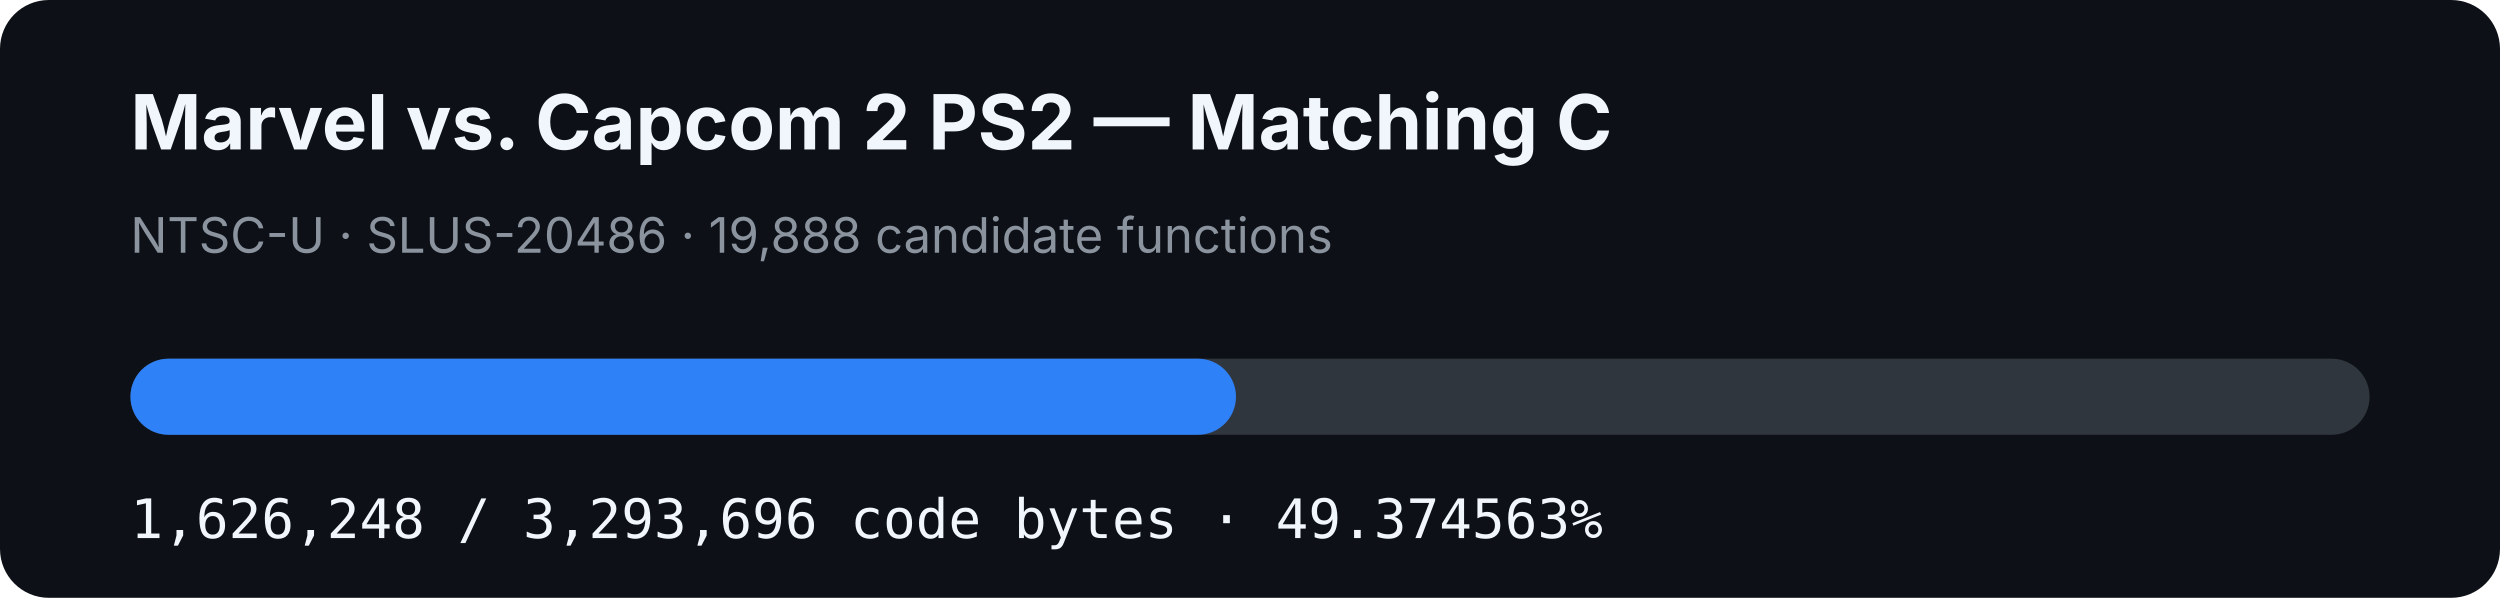
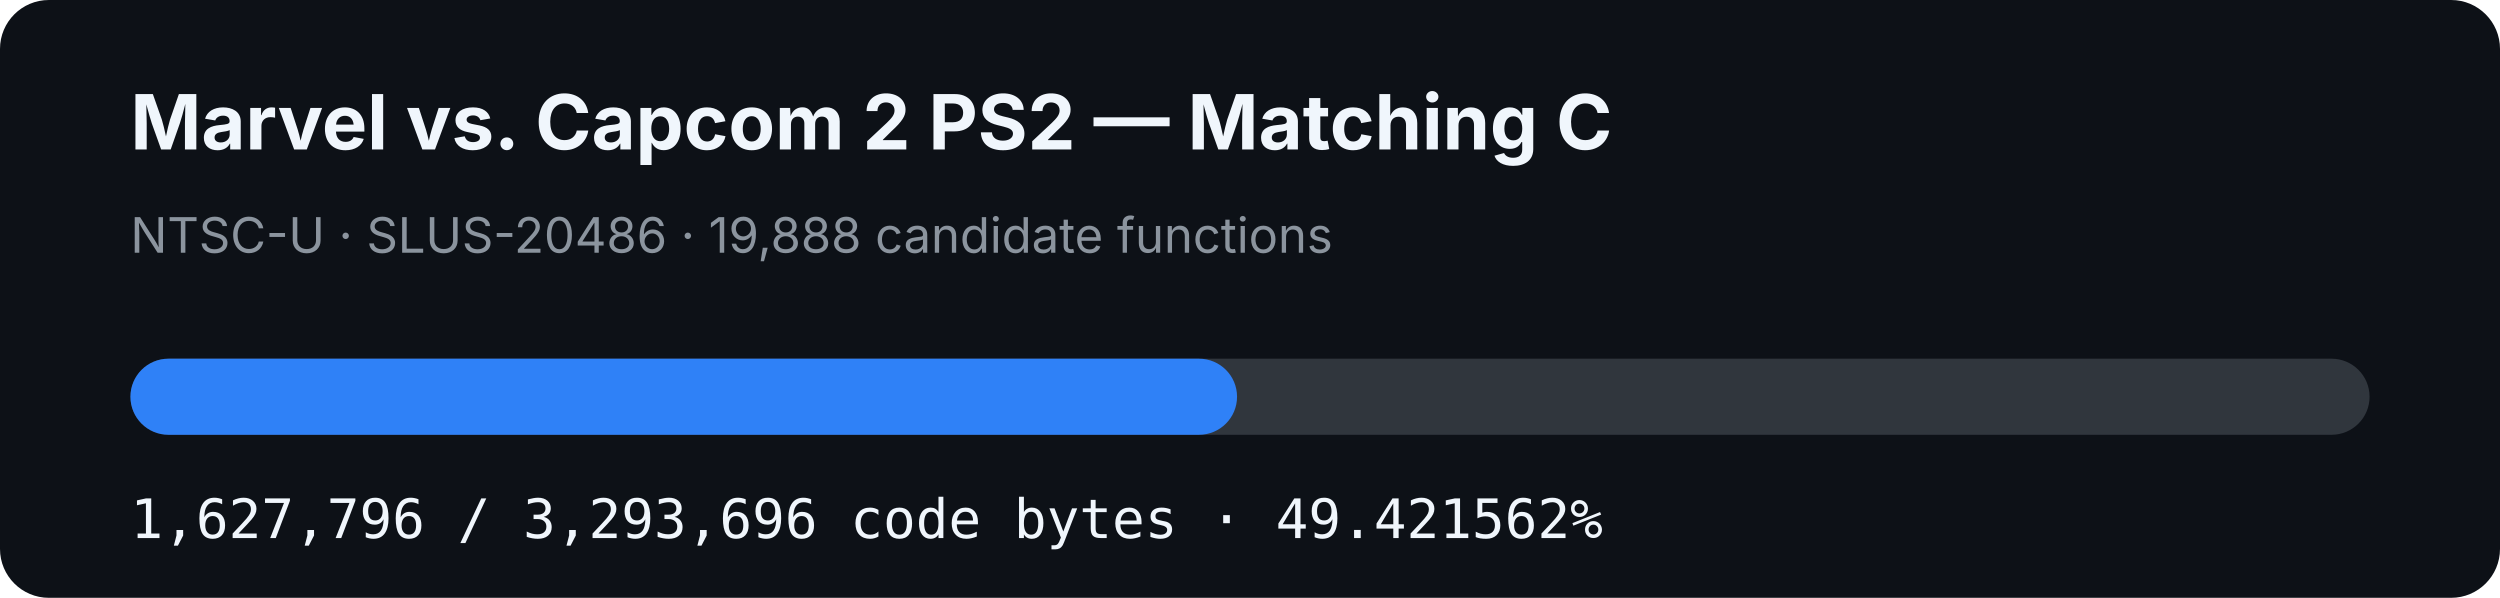
- <svg xmlns="http://www.w3.org/2000/svg" width="920" height="220" viewBox="0 0 920 220" role="img" aria-label="MVC2 PS2 matching C progress: 49.374563%">
+ <svg xmlns="http://www.w3.org/2000/svg" width="920" height="220" viewBox="0 0 920 220" role="img" aria-label="MVC2 PS2 matching C progress: 49.421562%">
  <rect width="920" height="220" rx="18" fill="#0d1117" />
  <text x="48" y="55" fill="#f0f6fc" font-family="-apple-system,BlinkMacSystemFont,Segoe UI,sans-serif" font-size="28" font-weight="700">Marvel vs. Capcom 2 PS2 — Matching C</text>
  <text x="48" y="93" fill="#8b949e" font-family="-apple-system,BlinkMacSystemFont,Segoe UI,sans-serif" font-size="18">NTSC-U · SLUS-20486 · 19,888 candidate functions</text>
  <rect x="48" y="132" width="824" height="28" rx="14" fill="#30363d" />
-   <rect x="48" y="132" width="406.846" height="28" rx="14" fill="#2f81f7" />
-   <text x="48" y="198" fill="#f0f6fc" font-family="ui-monospace,SFMono-Regular,Menlo,monospace" font-size="20">1,626,248 / 3,293,696 code bytes · 49.374563%</text>
+   <rect x="48" y="132" width="407.234" height="28" rx="14" fill="#2f81f7" />
+   <text x="48" y="198" fill="#f0f6fc" font-family="ui-monospace,SFMono-Regular,Menlo,monospace" font-size="20">1,627,796 / 3,293,696 code bytes · 49.421562%</text>
</svg>
